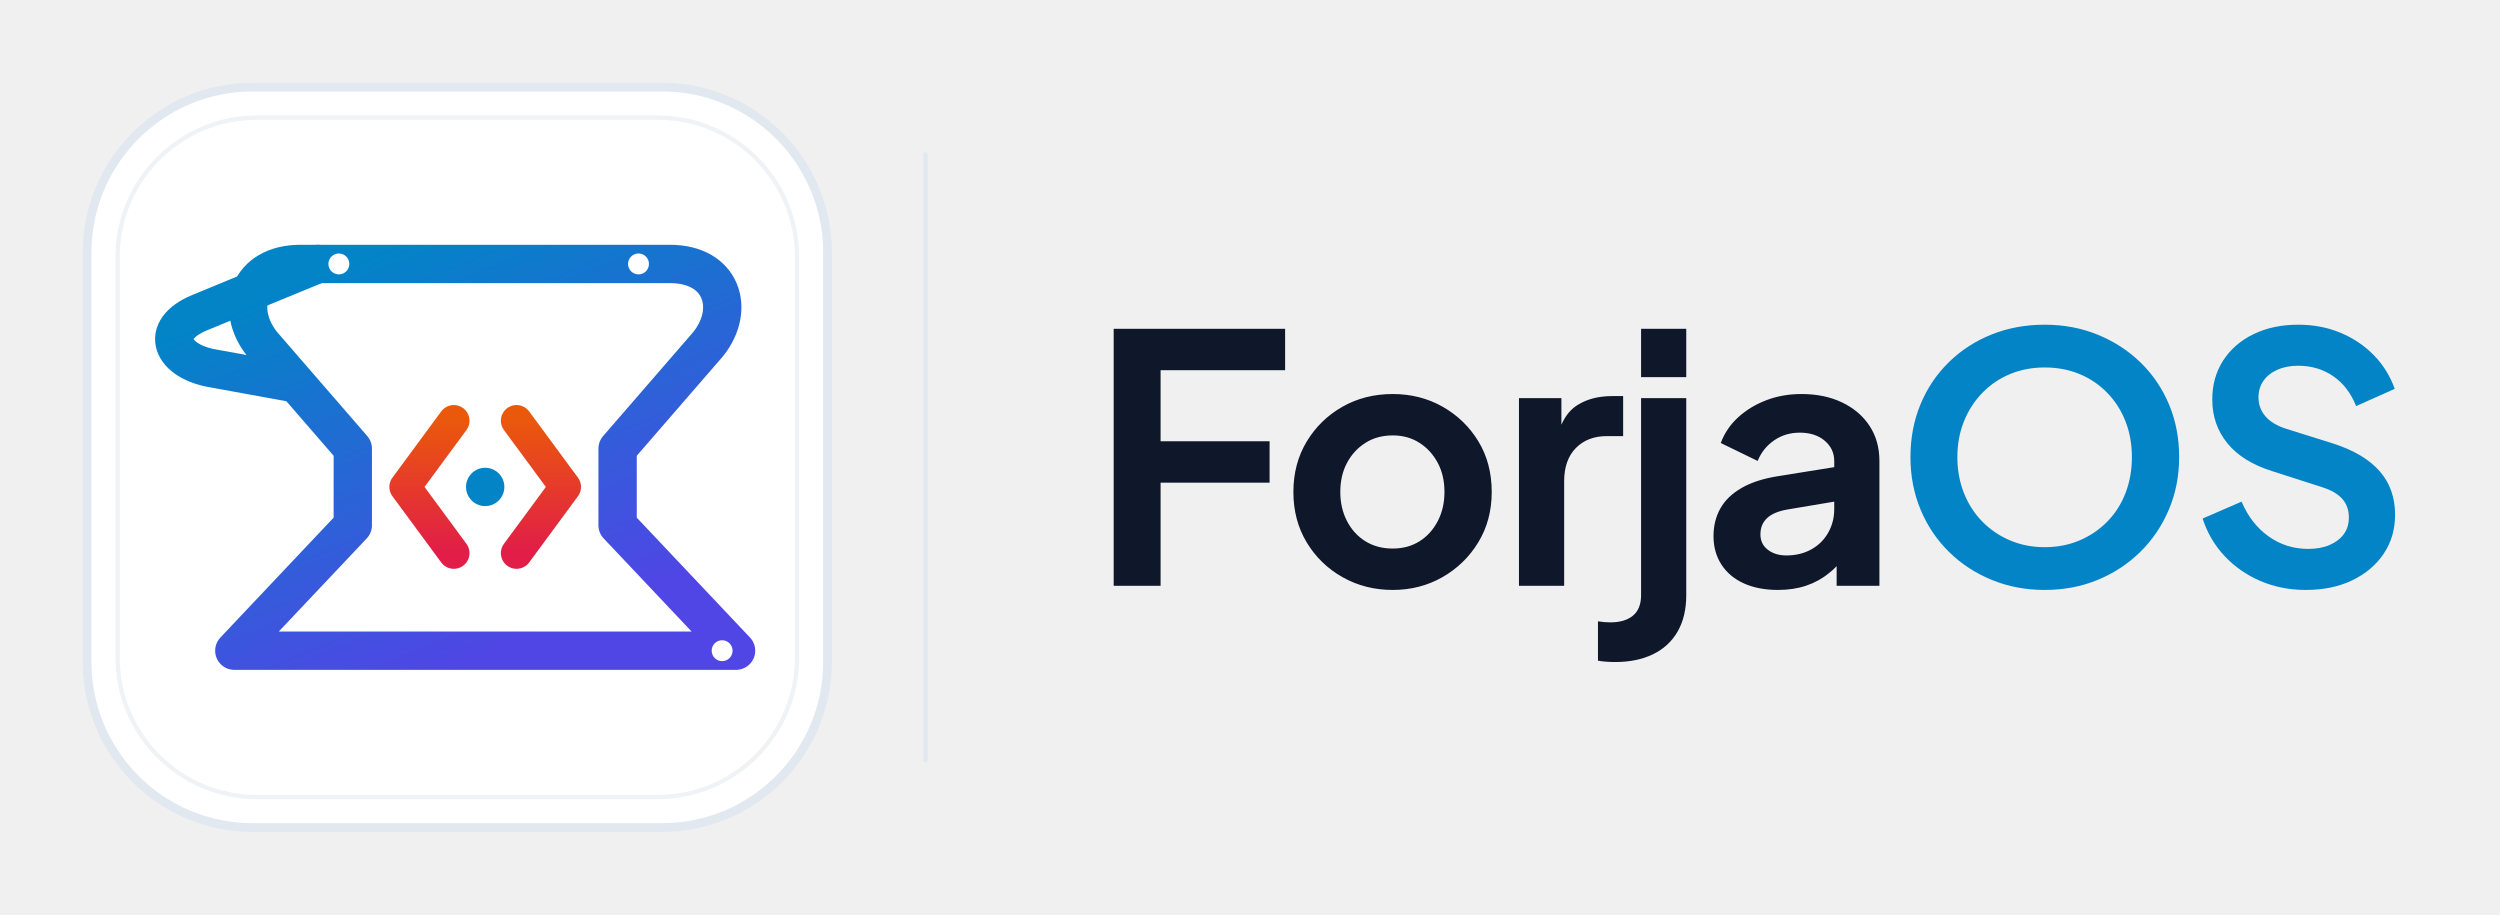
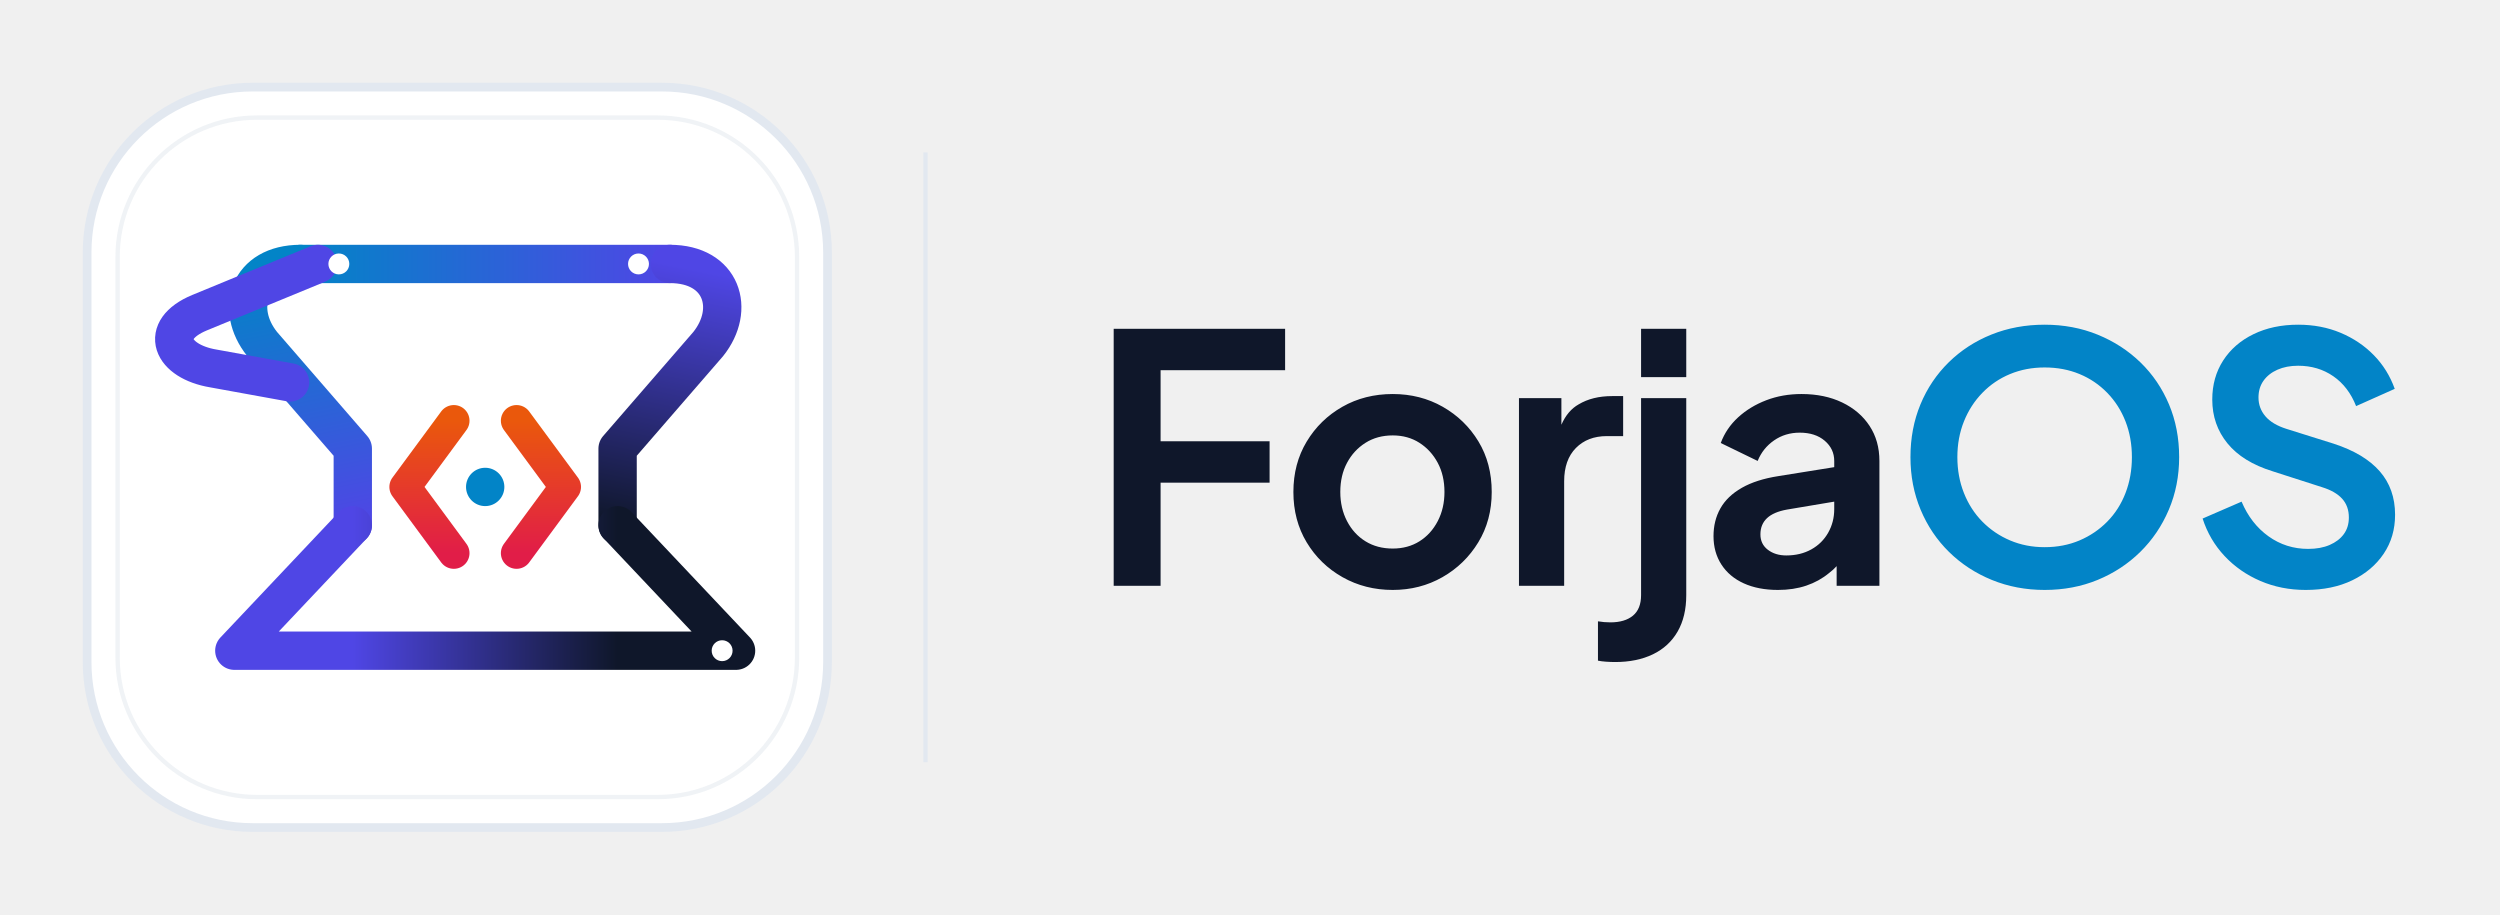
<svg xmlns="http://www.w3.org/2000/svg" viewBox="0 0 1148 420" width="1148" height="420" role="img" aria-label="ForjaOS">
  <defs>
-     <linearGradient id="anvil-grad" gradientUnits="userSpaceOnUse" x1="200" y1="140" x2="290" y2="360">
+     <linearGradient id="anvil-grad" gradientUnits="userSpaceOnUse" x1="150" y1="150" x2="362" y2="150">
      <stop offset="0" stop-color="#0284c7" />
      <stop offset="1" stop-color="#4f46e5" />
+     </linearGradient>
+     <linearGradient id="anvil-left-grad" gradientUnits="userSpaceOnUse" x1="150" y1="150" x2="180" y2="300">
+       <stop offset="0" stop-color="#0284c7" />
+       <stop offset="1" stop-color="#4f46e5" />
+     </linearGradient>
+     <linearGradient id="anvil-right-grad" gradientUnits="userSpaceOnUse" x1="362" y1="150" x2="332" y2="300">
+       <stop offset="0" stop-color="#4f46e5" />
+       <stop offset="1" stop-color="#0f172a" />
+     </linearGradient>
+     <linearGradient id="anvil-bottom-grad" gradientUnits="userSpaceOnUse" x1="180" y1="372" x2="332" y2="372">
+       <stop offset="0" stop-color="#4f46e5" />
+       <stop offset="1" stop-color="#0f172a" />
    </linearGradient>
    <linearGradient id="spark-grad" gradientUnits="userSpaceOnUse" x1="256" y1="240" x2="256" y2="316">
      <stop offset="0" stop-color="#ea580c" />
      <stop offset="1" stop-color="#e11d48" />
    </linearGradient>
  </defs>
  <rect id="logo-tile" x="40" y="40" width="340" height="340" rx="76" fill="#ffffff" stroke="#e2e8f0" stroke-width="4" />
  <rect id="logo-tile-inner" x="54" y="54" width="312" height="312" rx="64" fill="none" stroke="#cbd5e1" stroke-opacity="0.3" stroke-width="2" />
  <g transform="translate(210 210) scale(0.8) translate(-240 -261)">
    <g id="mark">
-       <path id="anvil" d="M150 150H362C392 150 400 176 384 196L332 256V300L400 372H112L180 300V256L128 196C112 176 120 150 150 150Z" fill="none" stroke-linecap="round" stroke-linejoin="round" stroke="url(#anvil-grad)" stroke-width="22" />
-       <path id="horn" d="M160 150L92 178C68 188 76 206 100 210L144 218" fill="none" stroke-linecap="round" stroke-linejoin="round" stroke="url(#anvil-grad)" stroke-width="22" />
+       <g id="anvil" fill="none" stroke-linecap="round" stroke-linejoin="round" stroke-width="22">
+         <path d="M150 150H362" stroke="url(#anvil-grad)" />
+         <path d="M150 150C120 150 112 176 128 196L180 256V300" stroke="url(#anvil-left-grad)" />
+         <path d="M362 150C392 150 400 176 384 196L332 256V300" stroke="url(#anvil-right-grad)" />
+         <path d="M180 300L112 372H400L332 300" stroke="url(#anvil-bottom-grad)" />
+       </g>
+       <path id="horn" d="M160 150L92 178C68 188 76 206 100 210L144 218" fill="none" stroke-linecap="round" stroke-linejoin="round" stroke="url(#anvil-bottom-grad)" stroke-width="22" />
      <g id="spark" fill="none" stroke-linecap="round" stroke-linejoin="round" stroke="url(#spark-grad)" stroke-width="18">
        <path d="M238 240L210 278L238 316" />
        <path d="M274 240L302 278L274 316" />
      </g>
      <circle id="core" cx="256" cy="278" r="11" fill="#0284c7" />
      <g id="nodes">
        <circle cx="172" cy="150" r="6" fill="#ffffff" />
        <circle cx="344" cy="150" r="6" fill="#ffffff" />
        <circle cx="392" cy="372" r="6" fill="#ffffff" />
      </g>
    </g>
  </g>
  <path id="logo-divider" d="M425 70V350" fill="none" stroke="#e2e8f0" stroke-width="2" />
  <g id="wordmark" transform="translate(500 269.0) scale(0.158389)">
    <path id="word-forja" fill="#0f172a" d="M72.0 0V-745H569.0V-625H208.0V-419H524.0V-299H208.0V0ZM881.0 12Q801.0 12 735.5 -25.0Q670.0 -62 631.5 -126.0Q593.0 -190 593.0 -272Q593.0 -354 631.5 -418.0Q670.0 -482 735.0 -519.0Q800.0 -556 881.0 -556Q961.0 -556 1026.0 -519.0Q1091.0 -482 1129.5 -418.5Q1168.0 -355 1168.0 -272Q1168.0 -190 1129.0 -126.0Q1090.0 -62 1025.0 -25.0Q960.0 12 881.0 12ZM881.0 -108Q925.0 -108 958.5 -129.0Q992.0 -150 1011.5 -187.5Q1031.0 -225 1031.0 -272Q1031.0 -320 1011.5 -356.5Q992.0 -393 958.5 -414.5Q925.0 -436 881.0 -436Q836.0 -436 802.0 -414.5Q768.0 -393 748.5 -356.5Q729.0 -320 729.0 -272Q729.0 -225 748.5 -187.5Q768.0 -150 802.0 -129.0Q836.0 -108 881.0 -108ZM1247.0 0V-544H1370.0V-467Q1388.0 -508 1420.0 -526Q1460.0 -550 1517.0 -550H1549.0V-434H1502.0Q1446.0 -434 1412.0 -399.5Q1378.0 -365 1378.0 -303V0ZM1526.0 221Q1513.0 221 1499.0 220.0Q1485.0 219 1476.0 217V103Q1494.0 106 1512.0 106Q1554.0 106 1577.5 86.5Q1601.0 67 1601.0 27V-544H1732.0V27Q1732.0 89 1707.0 132.5Q1682.0 176 1635.5 198.5Q1589.0 221 1526.0 221ZM1601.0 -605V-745H1732.0V-605ZM1998.0 12Q1941.0 12 1899.0 -7.0Q1857.0 -26 1834.0 -61.5Q1811.0 -97 1811.0 -144Q1811.0 -189 1831.0 -224.5Q1851.0 -260 1893.0 -284.0Q1935.0 -308 1999.0 -318L2161.0 -344V-362Q2161.0 -397 2133.5 -420.5Q2106.0 -444 2061.0 -444Q2019.0 -444 1986.5 -421.5Q1954.0 -399 1939.0 -362L1832.0 -414Q1848.0 -457 1882.5 -488.5Q1917.0 -520 1964.0 -538.0Q2011.0 -556 2066.0 -556Q2133.0 -556 2184.0 -531.5Q2235.0 -507 2263.5 -463.5Q2292.0 -420 2292.0 -362V0H2168.0V-57Q2158.0 -46 2146.0 -37Q2117.0 -13 2080.0 -0.5Q2043.0 12 1998.0 12ZM2161.0 -244 2024.0 -221Q1985.0 -214 1966.0 -196.0Q1947.0 -178 1947.0 -149Q1947.0 -121 1968.5 -104.5Q1990.0 -88 2022.0 -88Q2063.0 -88 2094.5 -105.5Q2126.0 -123 2143.5 -154.0Q2161.0 -185 2161.0 -222Z" />
    <path id="word-os" fill="#0284c7" transform="translate(2332.0 0)" d="M439.0 12Q357.0 12 286.0 -17.0Q215.0 -46 162.0 -98.0Q109.0 -150 79.5 -220.5Q50.0 -291 50.0 -373Q50.0 -456 79.0 -526.0Q108.0 -596 161.0 -648.0Q214.0 -700 285.0 -728.5Q356.0 -757 439.0 -757Q522.0 -757 593.0 -728.0Q664.0 -699 717.0 -647.5Q770.0 -596 799.5 -526.0Q829.0 -456 829.0 -373Q829.0 -291 799.0 -220.5Q769.0 -150 716.0 -98.0Q663.0 -46 592.5 -17.0Q522.0 12 439.0 12ZM439.0 -112Q494.0 -112 540.0 -131.5Q586.0 -151 620.5 -186.0Q655.0 -221 673.5 -269.0Q692.0 -317 692.0 -373Q692.0 -429 673.5 -476.5Q655.0 -524 620.5 -559.5Q586.0 -595 540.0 -614.0Q494.0 -633 439.0 -633Q385.0 -633 339.0 -614.0Q293.0 -595 258.5 -559.5Q224.0 -524 205.0 -476.5Q186.0 -429 186.0 -373Q186.0 -317 205.0 -269.0Q224.0 -221 258.5 -186.0Q293.0 -151 339.0 -131.5Q385.0 -112 439.0 -112ZM1196.0 12Q1125.0 12 1064.5 -14.0Q1004.0 -40 960.5 -86.5Q917.0 -133 897.0 -195L1010.0 -244Q1037.0 -180 1088.0 -143.5Q1139.0 -107 1203.0 -107Q1239.0 -107 1265.5 -118.5Q1292.0 -130 1306.5 -150.0Q1321.0 -170 1321.0 -198Q1321.0 -231 1301.5 -252.5Q1282.0 -274 1243.0 -286L1100.0 -332Q1013.0 -359 969.0 -413.0Q925.0 -467 925.0 -540Q925.0 -604 956.5 -653.0Q988.0 -702 1044.5 -729.5Q1101.0 -757 1174.0 -757Q1241.0 -757 1297.0 -733.5Q1353.0 -710 1393.5 -668.5Q1434.0 -627 1454.0 -571L1342.0 -521Q1320.0 -577 1276.0 -607.5Q1232.0 -638 1174.0 -638Q1140.0 -638 1114.0 -626.5Q1088.0 -615 1073.5 -594.5Q1059.0 -574 1059.0 -546Q1059.0 -515 1079.0 -491.5Q1099.0 -468 1140.0 -455L1277.0 -412Q1366.0 -383 1410.5 -332.0Q1455.0 -281 1455.0 -206Q1455.0 -142 1422.0 -93.0Q1389.0 -44 1331.0 -16.0Q1273.0 12 1196.0 12Z" />
  </g>
</svg>
